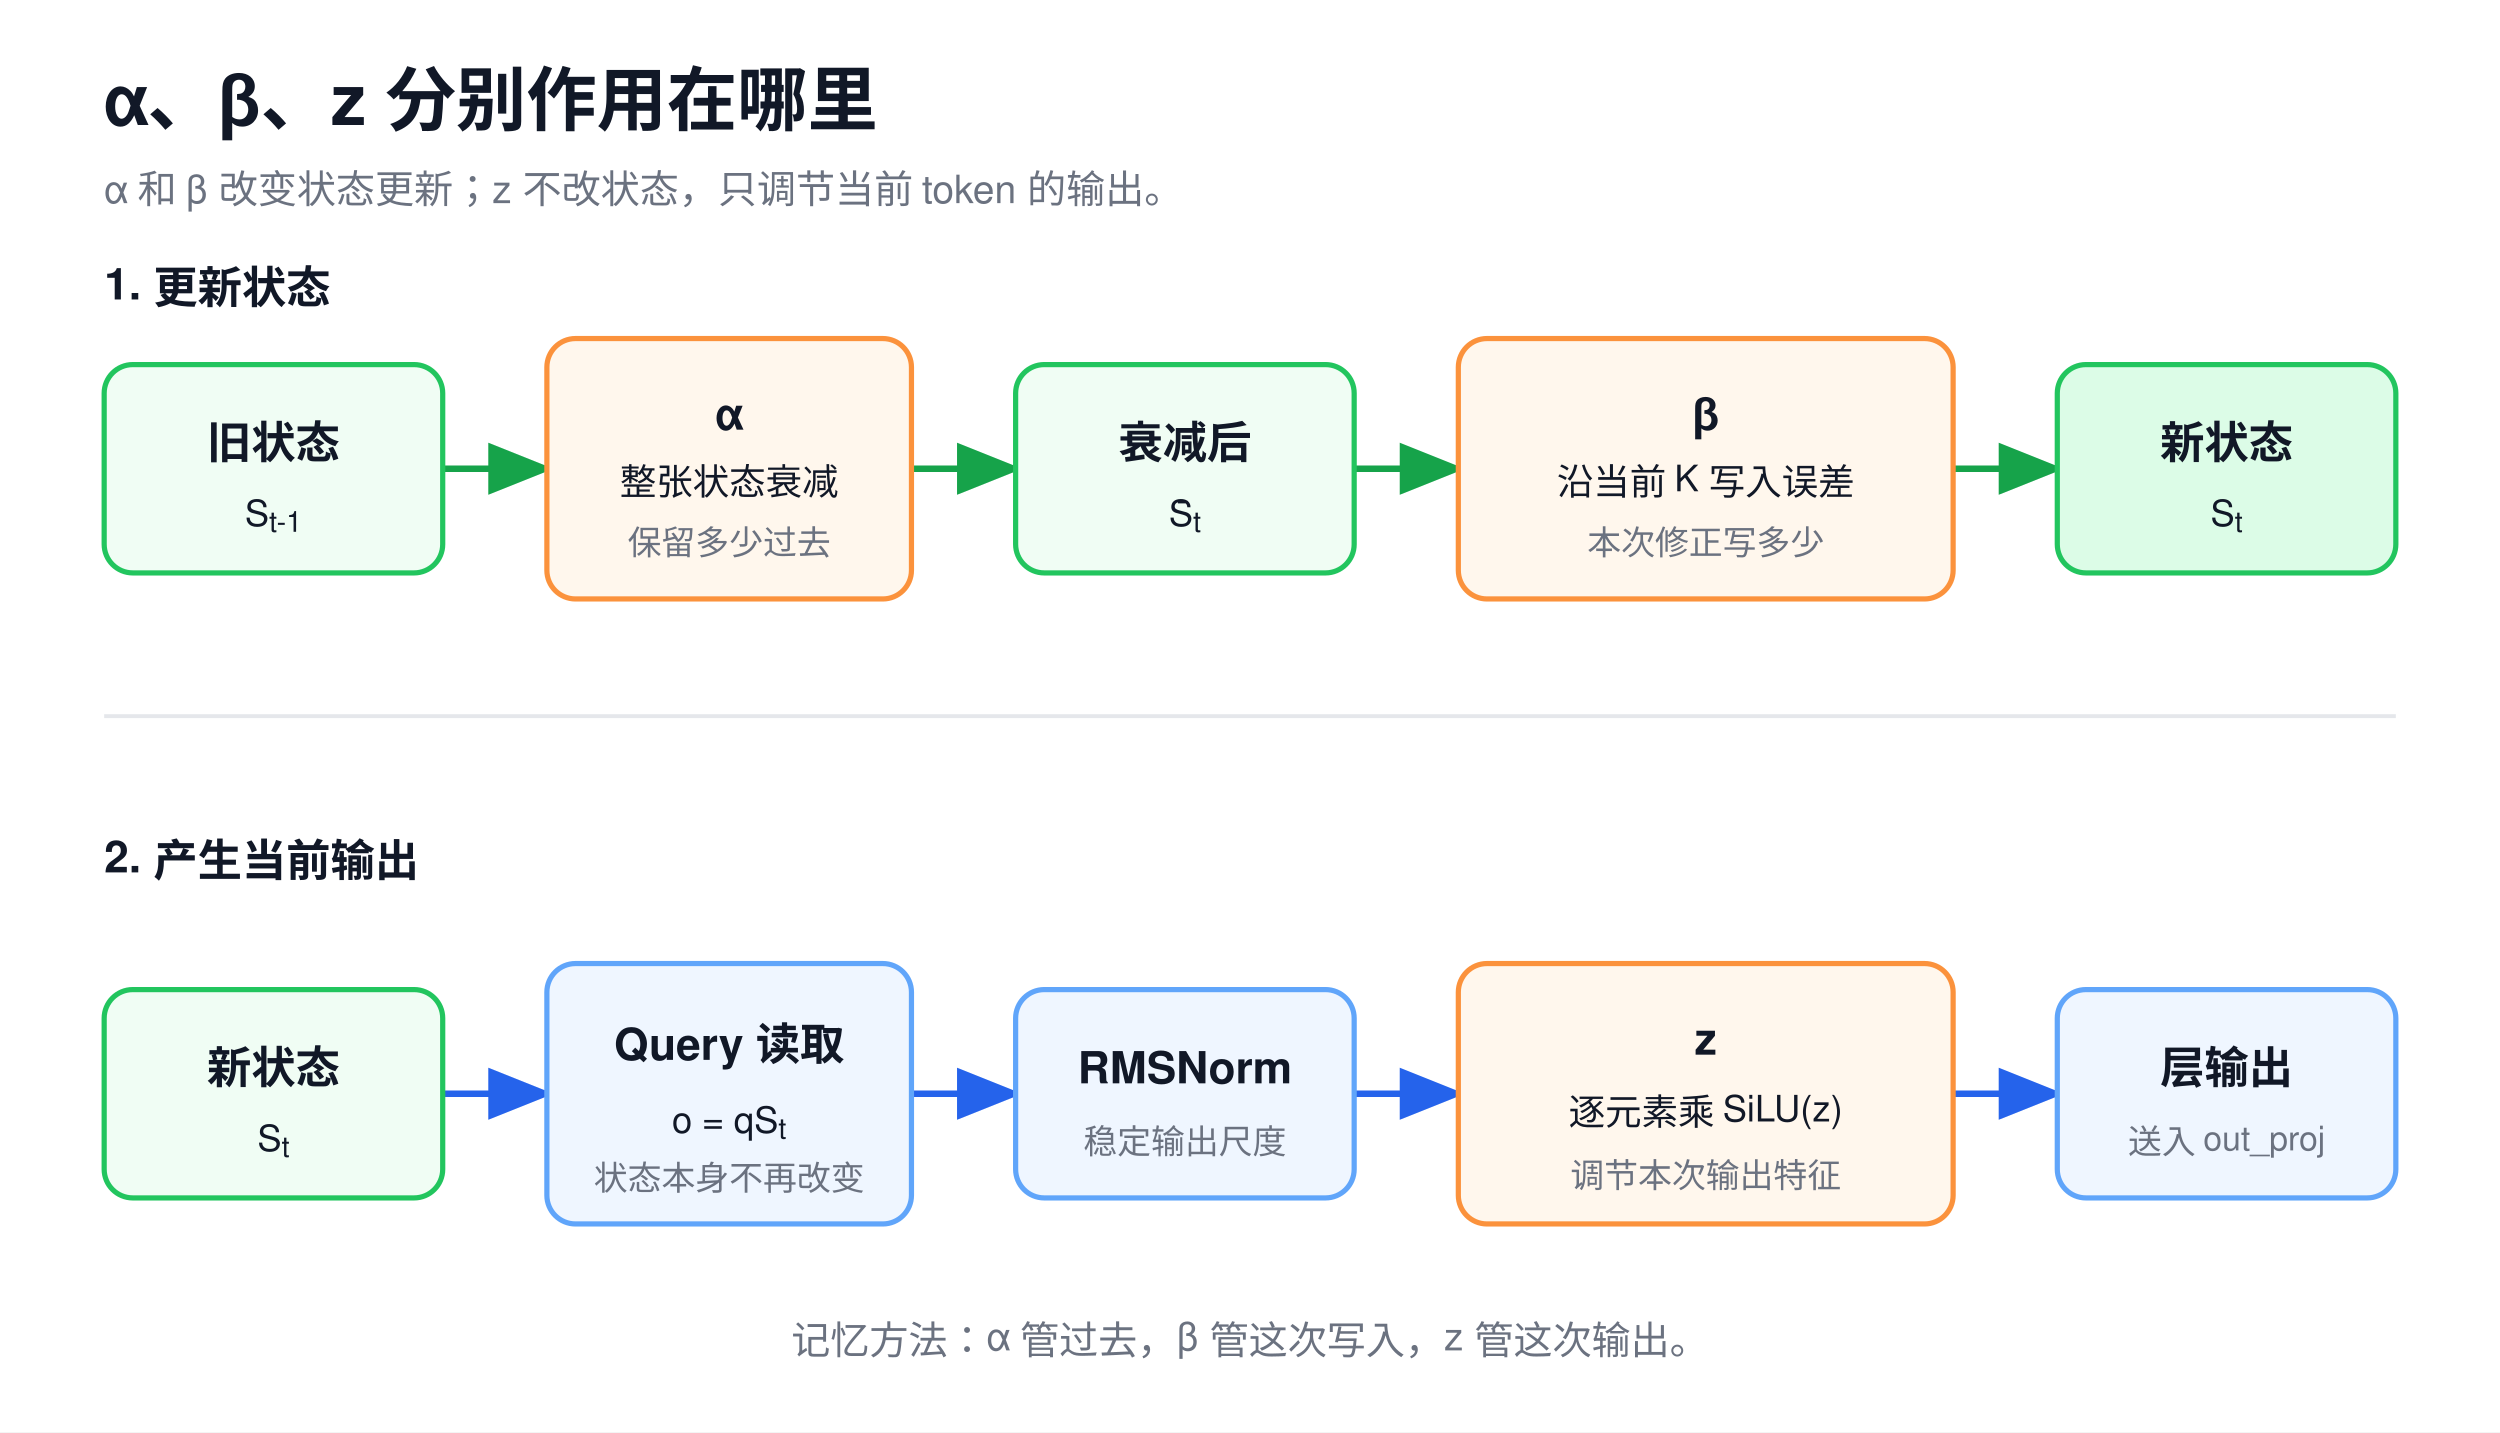
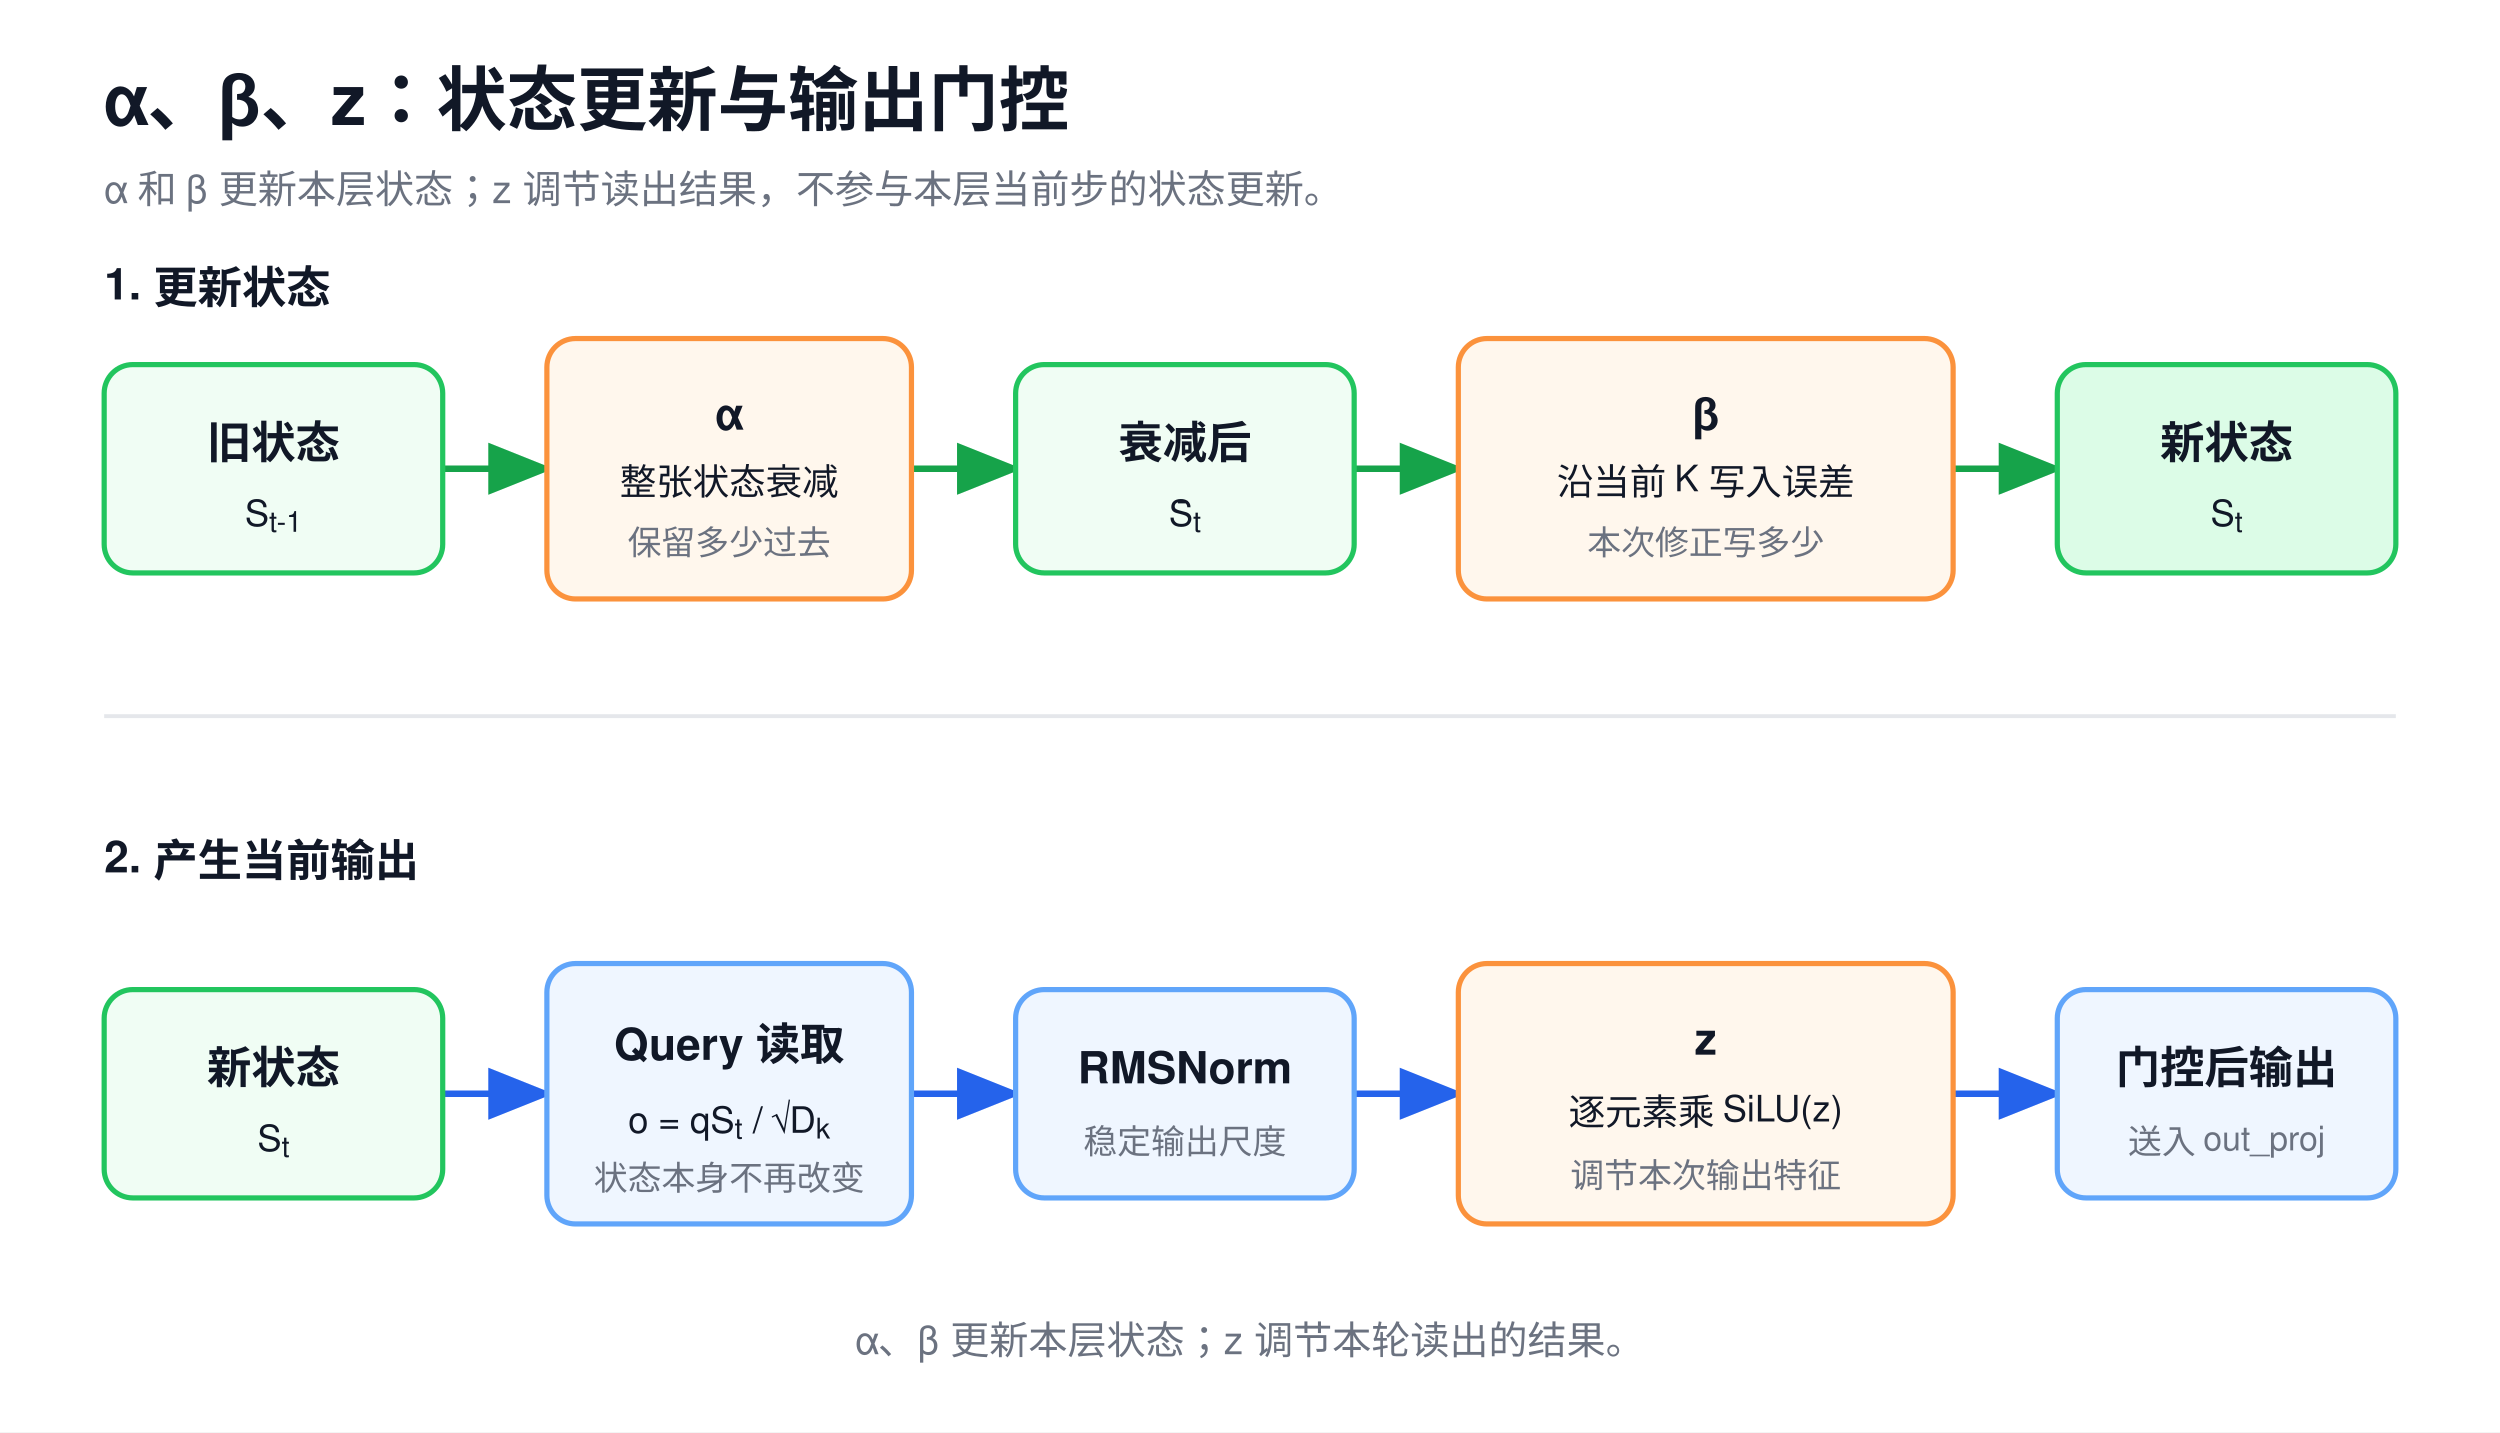
<svg xmlns="http://www.w3.org/2000/svg" viewBox="0 0 960 550" width="960" height="550" role="img" aria-labelledby="title desc">
  <defs>
    <marker id="arrow-green" markerWidth="10" markerHeight="8" refX="9" refY="4" orient="auto">
      <path d="M0,0 L10,4 L0,8 Z" fill="#16a34a" />
    </marker>
    <marker id="arrow-blue" markerWidth="10" markerHeight="8" refX="9" refY="4" orient="auto">
      <path d="M0,0 L10,4 L0,8 Z" fill="#2563eb" />
    </marker>
  </defs>
  <style>
    text { font-family: 'Helvetica Neue', Helvetica, Arial, 'PingFang SC', 'Microsoft YaHei', sans-serif; fill: #111827; }
    .title { font-size: 27px; font-weight: 700; }
    .sub { font-size: 15px; fill: #6b7280; }
    .row { font-size: 17px; font-weight: 700; }
    .head { font-size: 17px; font-weight: 700; text-anchor: middle; }
    .body { font-size: 14px; text-anchor: middle; }
    .small { font-size: 13px; fill: #6b7280; text-anchor: middle; }
    .flow { fill: none; stroke-width: 2.5; }
  </style>
  <rect width="960" height="550" fill="#ffffff" />
-   <text x="40" y="48" class="title">α、β、z 分别作用在哪里</text>
-   <text x="40" y="78" class="sub">α 和 β 改变状态更新；z 不改状态，只调节当前 token 的输出。</text>
+   <text x="40" y="48" class="title">α、β、z：状态更新与输出门控</text>
+   <text x="40" y="78" class="sub">α 和 β 更新本层状态；z 调节读出结果，不参与本层当前步的状态更新。</text>
  <path d="M170 180 H210" class="flow" stroke="#16a34a" marker-end="url(#arrow-green)" />
  <path d="M350 180 H390" class="flow" stroke="#16a34a" marker-end="url(#arrow-green)" />
  <path d="M520 180 H560" class="flow" stroke="#16a34a" marker-end="url(#arrow-green)" />
  <path d="M750 180 H790" class="flow" stroke="#16a34a" marker-end="url(#arrow-green)" />
  <path d="M170 420 H210" class="flow" stroke="#2563eb" marker-end="url(#arrow-blue)" />
  <path d="M350 420 H390" class="flow" stroke="#2563eb" marker-end="url(#arrow-blue)" />
  <path d="M520 420 H560" class="flow" stroke="#2563eb" marker-end="url(#arrow-blue)" />
  <path d="M750 420 H790" class="flow" stroke="#2563eb" marker-end="url(#arrow-blue)" />
  <text x="40" y="115" class="row">1. 更新状态</text>
  <rect x="40" y="140" width="130" height="80" rx="11" fill="#f0fdf4" stroke="#22c55e" stroke-width="2" />
  <rect x="210" y="130" width="140" height="100" rx="11" fill="#fff7ed" stroke="#fb923c" stroke-width="2" />
  <rect x="390" y="140" width="130" height="80" rx="11" fill="#f0fdf4" stroke="#22c55e" stroke-width="2" />
  <rect x="560" y="130" width="190" height="100" rx="11" fill="#fff7ed" stroke="#fb923c" stroke-width="2" />
  <rect x="790" y="140" width="130" height="80" rx="11" fill="#dcfce7" stroke="#22c55e" stroke-width="2" />
  <text x="105" y="176" class="head">旧状态</text>
  <text x="105" y="202" class="body">S<tspan baseline-shift="sub" font-size="11">t-1</tspan>
  </text>
  <text x="280" y="165" class="head">α</text>
  <text x="280" y="190" class="body">整张状态衰减</text>
  <text x="280" y="213" class="small">保留多少过去</text>
  <text x="455" y="176" class="head">衰减后</text>
  <text x="455" y="202" class="body">S̄<tspan baseline-shift="sub" font-size="11">t</tspan>
  </text>
  <text x="655" y="165" class="head">β</text>
  <text x="655" y="190" class="body">沿当前 K 写入误差</text>
  <text x="655" y="213" class="small">本次修正写多少</text>
  <text x="855" y="176" class="head">新状态</text>
  <text x="855" y="202" class="body">S<tspan baseline-shift="sub" font-size="11">t</tspan>
  </text>
  <line x1="40" y1="275" x2="920" y2="275" stroke="#e5e7eb" stroke-width="1.5" />
  <text x="40" y="335" class="row">2. 产生当前输出</text>
  <rect x="40" y="380" width="130" height="80" rx="11" fill="#f0fdf4" stroke="#22c55e" stroke-width="2" />
  <rect x="210" y="370" width="140" height="100" rx="11" fill="#eff6ff" stroke="#60a5fa" stroke-width="2" />
  <rect x="390" y="380" width="130" height="80" rx="11" fill="#eff6ff" stroke="#60a5fa" stroke-width="2" />
  <rect x="560" y="370" width="190" height="100" rx="11" fill="#fff7ed" stroke="#fb923c" stroke-width="2" />
  <rect x="790" y="380" width="130" height="80" rx="11" fill="#eff6ff" stroke="#60a5fa" stroke-width="2" />
  <text x="105" y="416" class="head">新状态</text>
  <text x="105" y="442" class="body">S<tspan baseline-shift="sub" font-size="11">t</tspan>
  </text>
  <text x="280" y="407" class="head">Query 读取</text>
-   <text x="280" y="435" class="body">o = qS<tspan baseline-shift="sub" font-size="11">t</tspan>
+   <text x="280" y="435" class="body">o = qS<tspan baseline-shift="sub" font-size="11">t</tspan> / √D<tspan baseline-shift="sub" font-size="11">k</tspan>
  </text>
  <text x="280" y="457" class="small">状态本身不再改变</text>
  <text x="455" y="416" class="head">RMSNorm</text>
  <text x="455" y="443" class="small">稳定输出尺度</text>
  <text x="655" y="405" class="head">z</text>
  <text x="655" y="432" class="body">逐元素乘 SiLU(z)</text>
  <text x="655" y="456" class="small">调节本次输出特征</text>
-   <text x="855" y="416" class="head">层输出</text>
+   <text x="855" y="416" class="head">门控后输出</text>
  <text x="855" y="443" class="small">送入 out_proj</text>
-   <text x="480" y="520" text-anchor="middle" class="sub">记忆方法：α 管过去，β 管这次写入，z 管这次输出。</text>
+   <text x="480" y="520" text-anchor="middle" class="sub">α、β 更新本层状态；z 调节本轮读出的结果。</text>
</svg>
